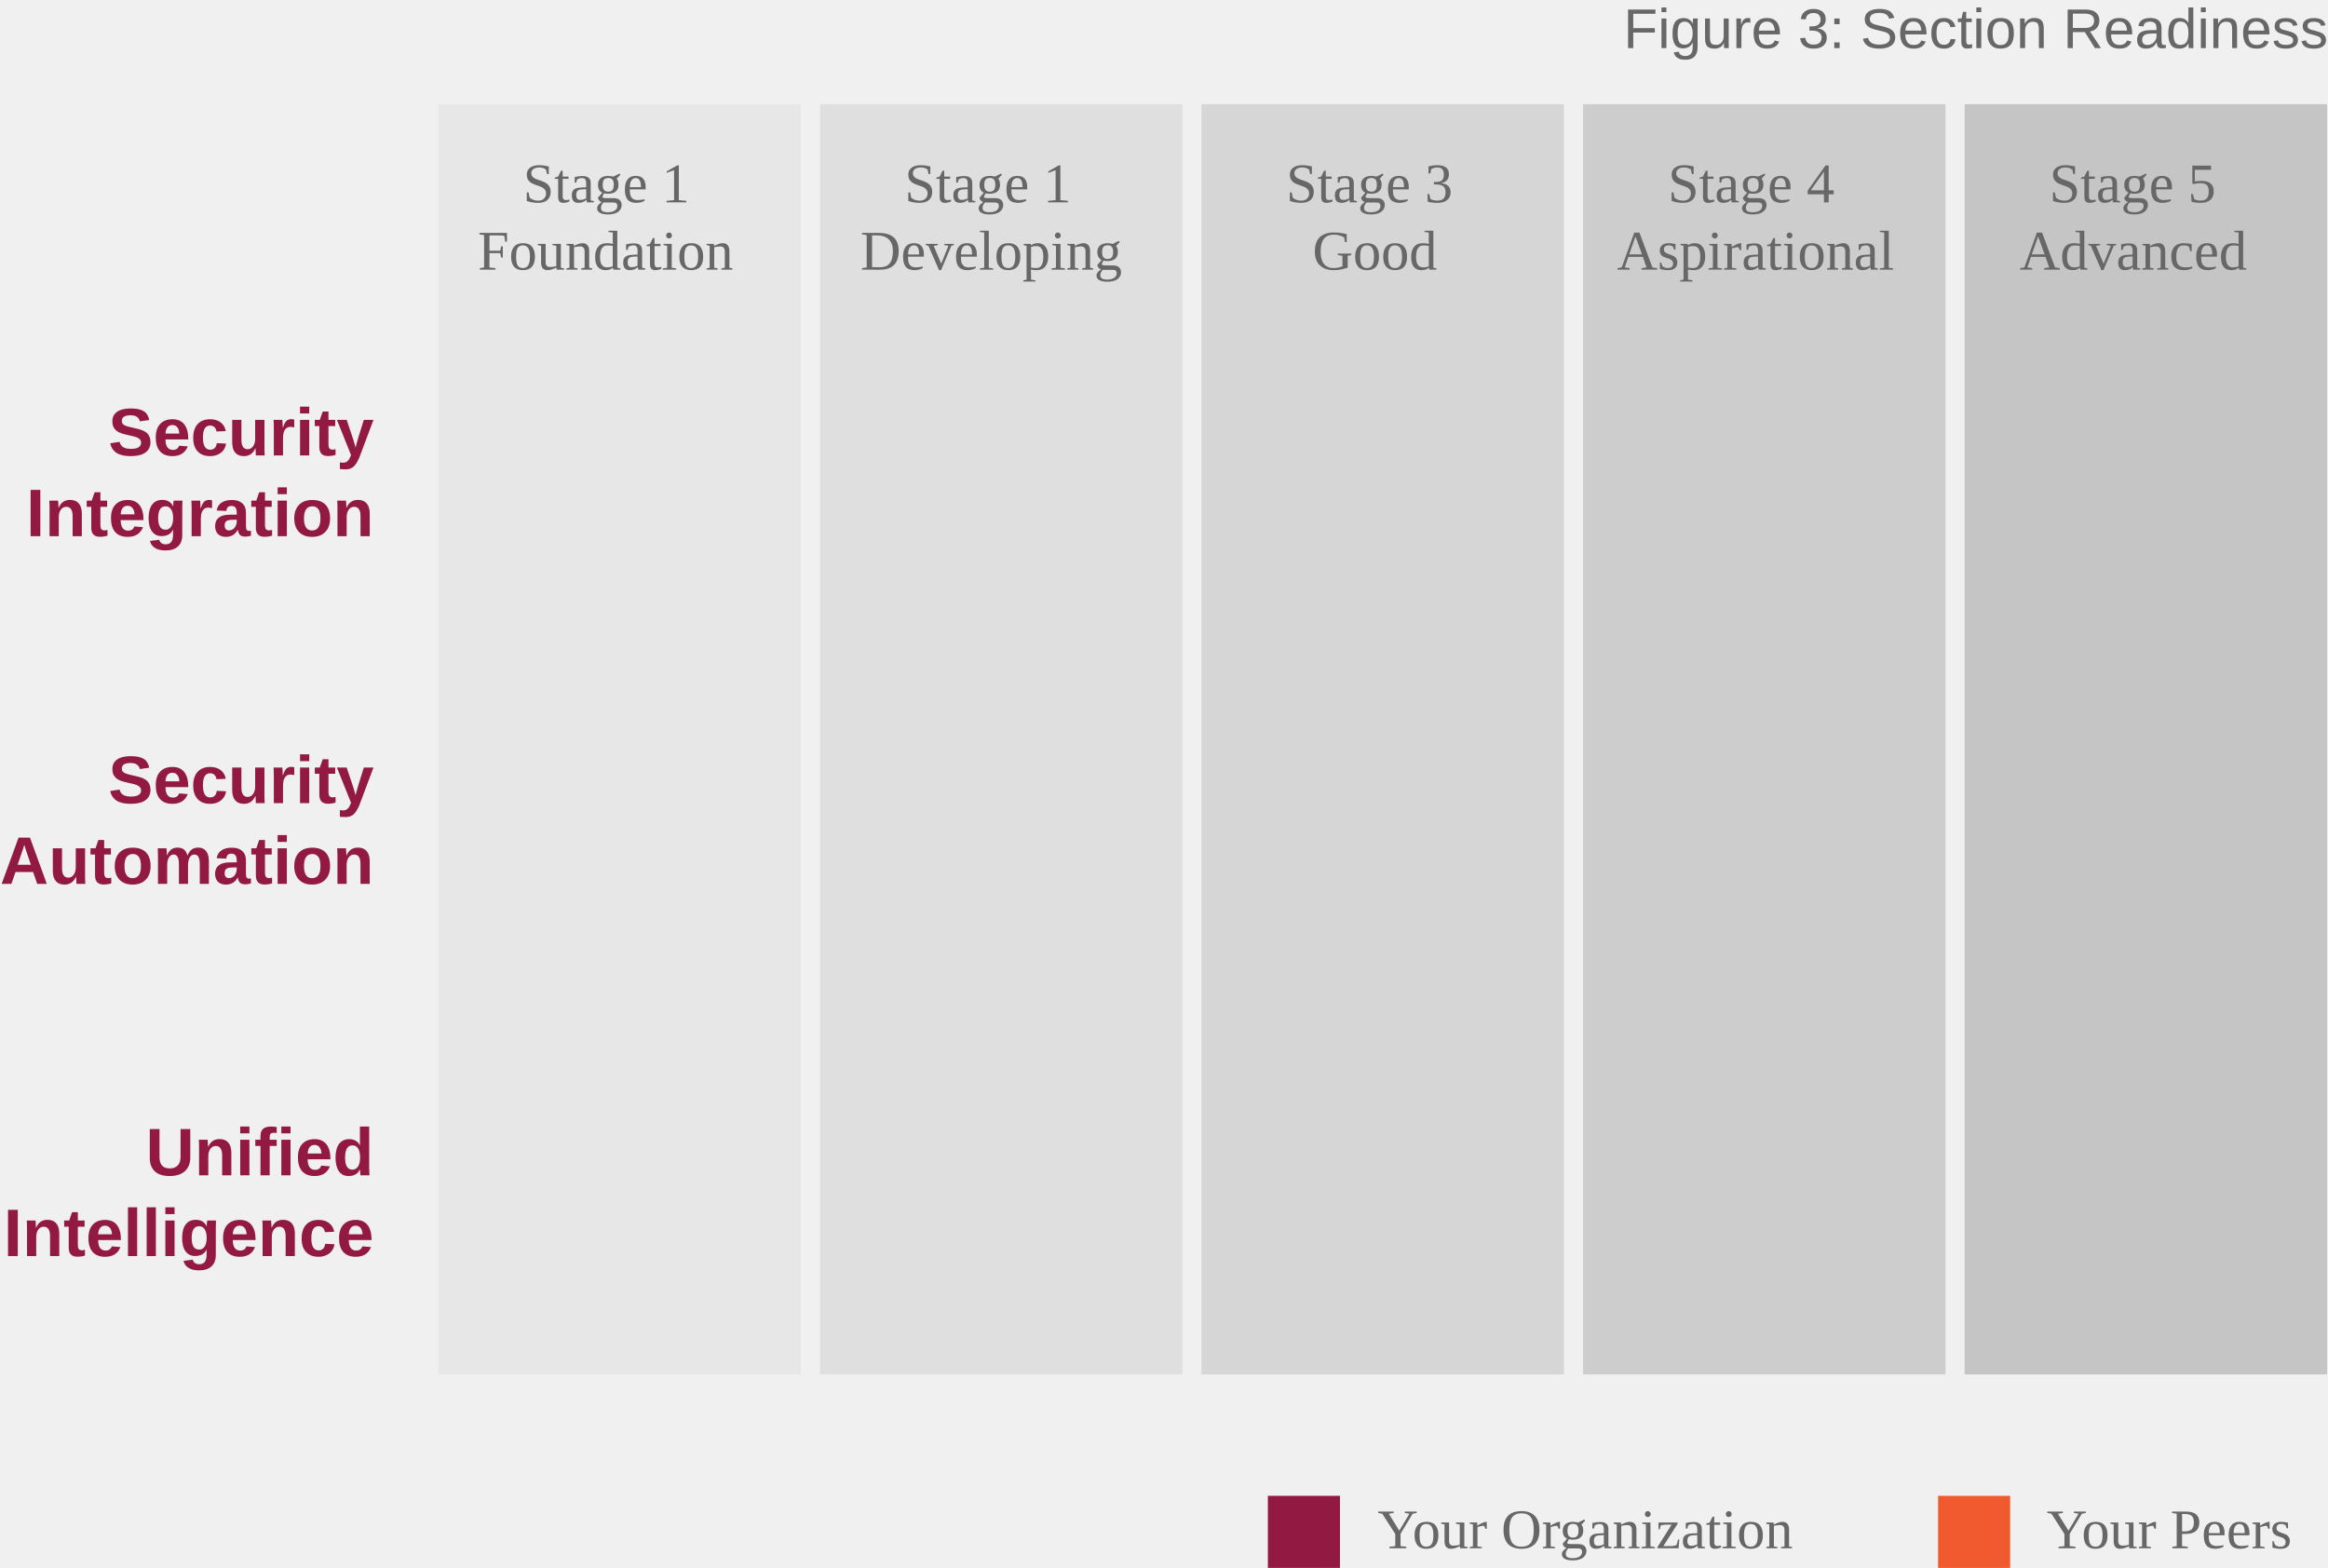
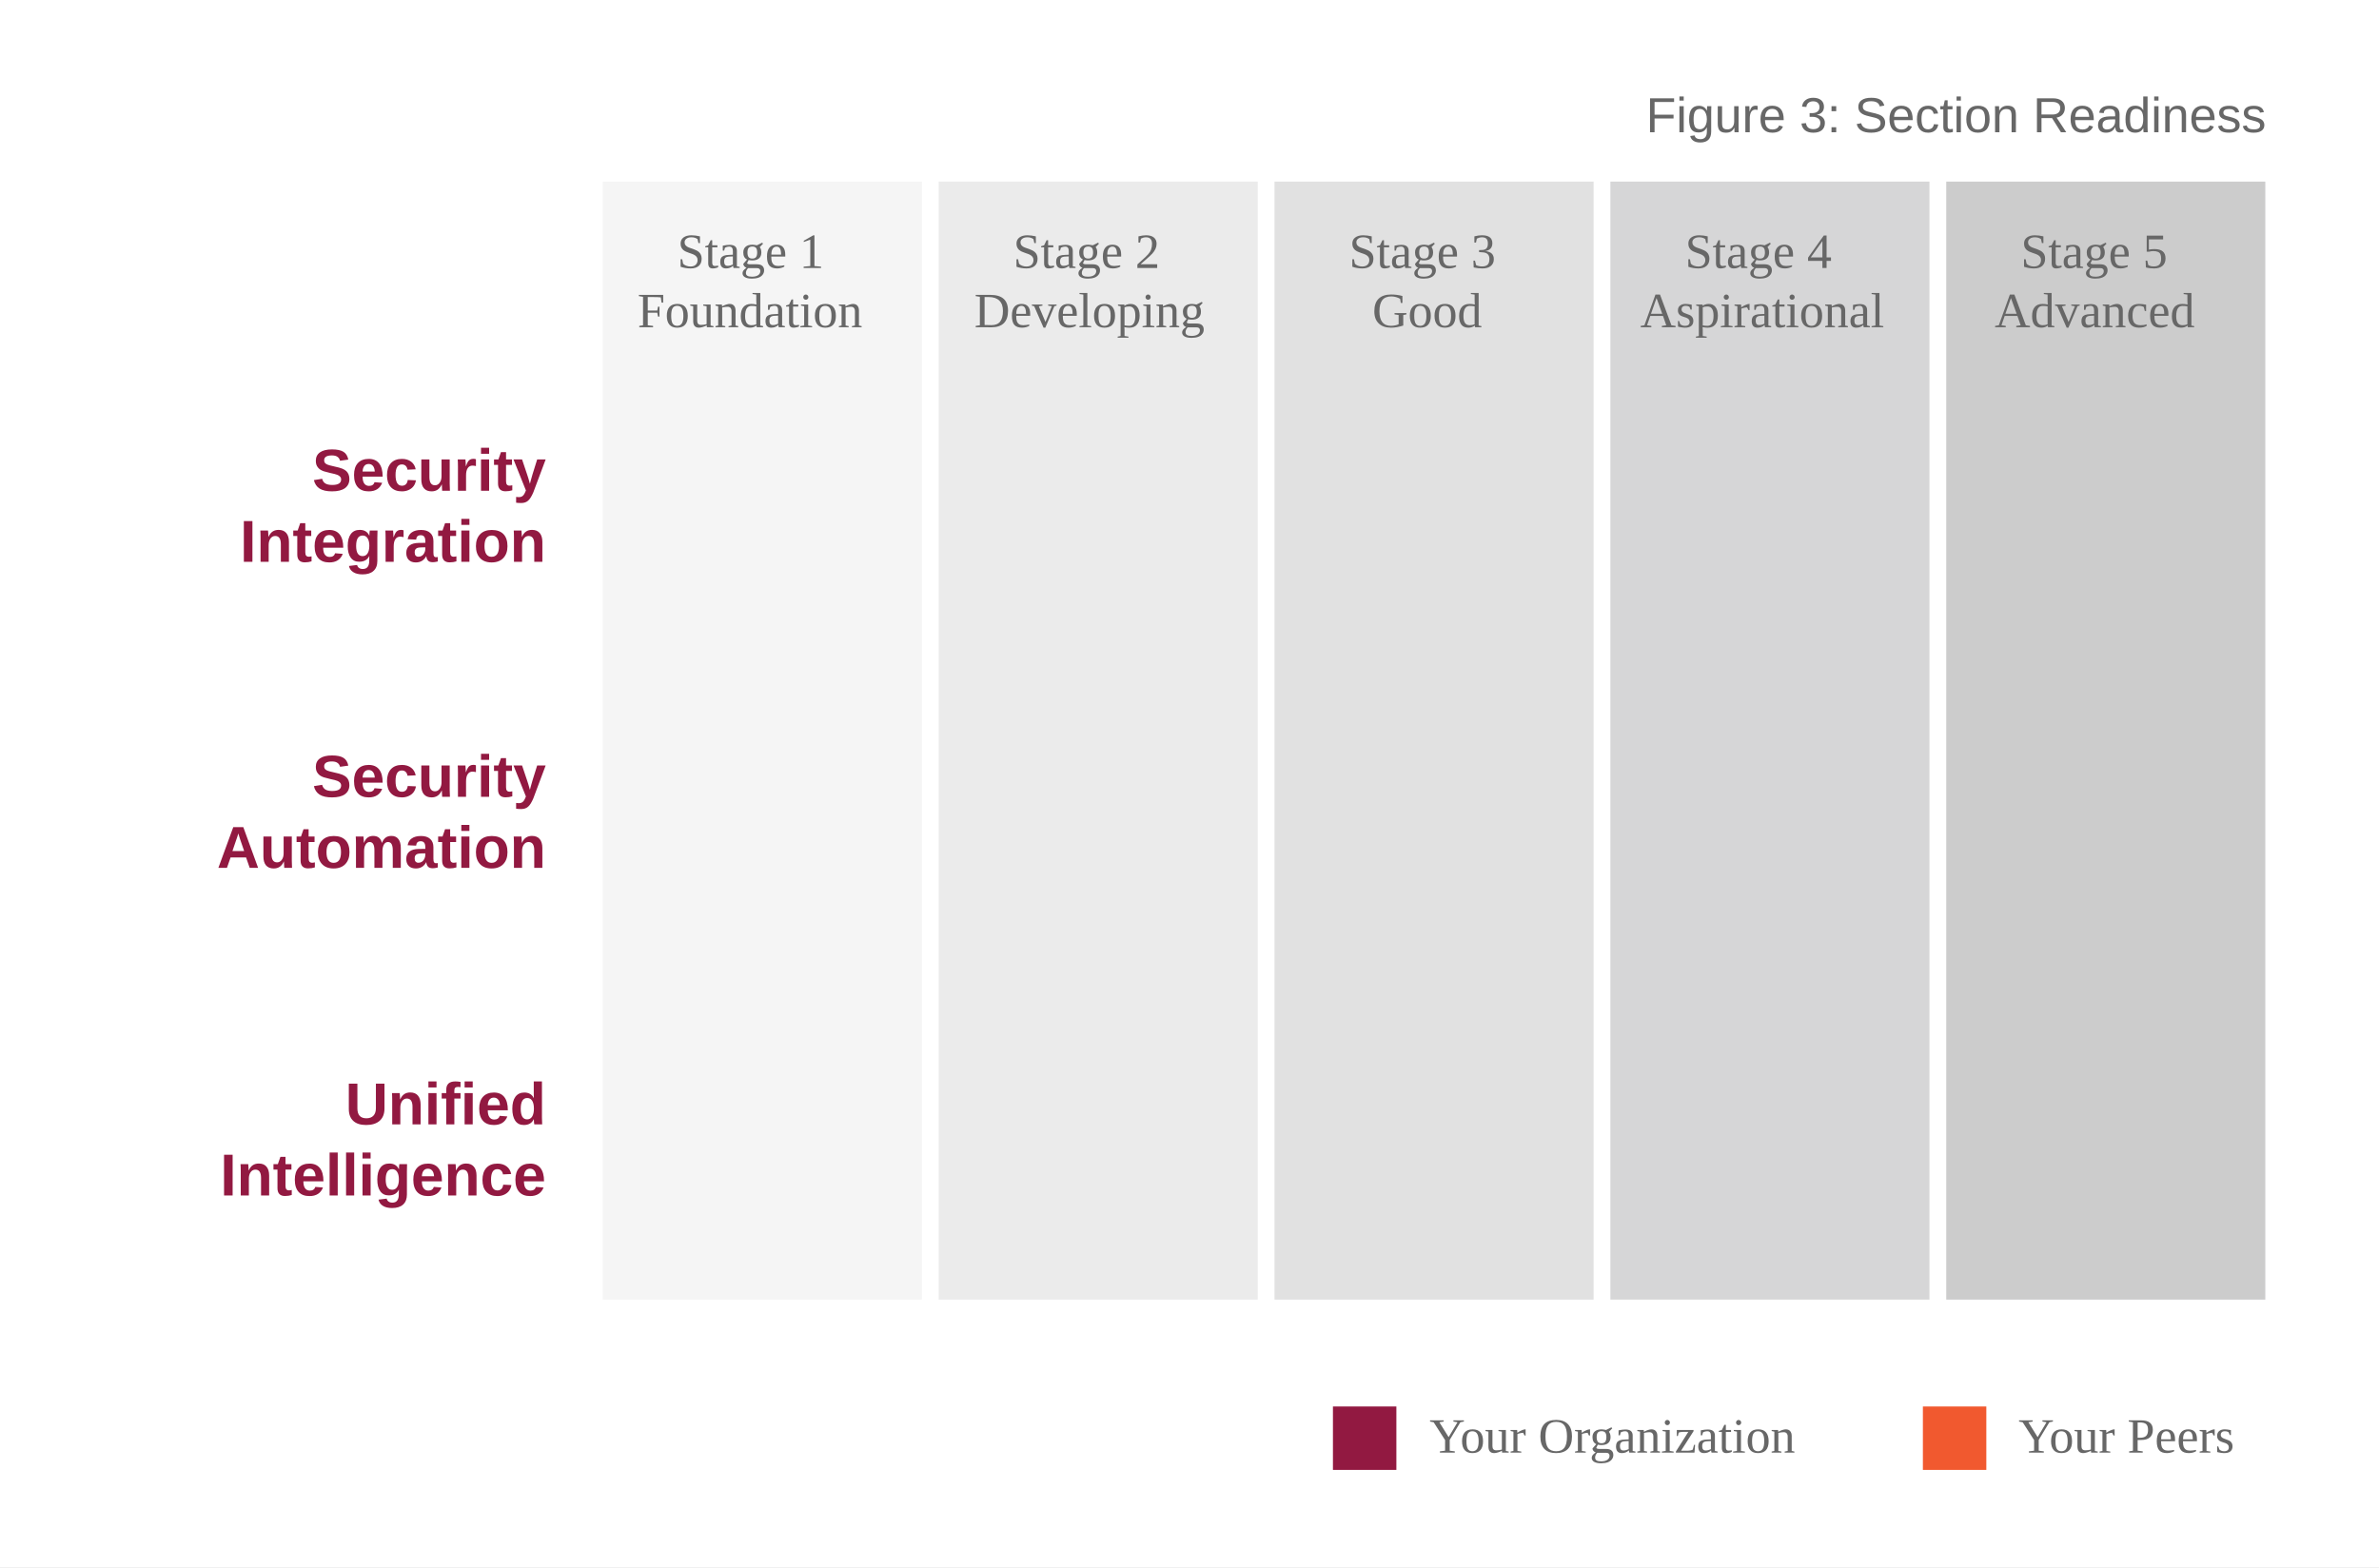
- <svg xmlns="http://www.w3.org/2000/svg" id="Layer_1" data-name="Layer 1" viewBox="0 0 415.08 279.58">
+ <svg xmlns="http://www.w3.org/2000/svg" id="Layer_1" data-name="Layer 1" viewBox="0 0 481.89 317.48">
  <defs>
-     <style>.cls-1,.cls-10{font-size:10px;fill:#676767;}.cls-1{font-family:ArialMT, Arial;}.cls-2{font-size:12px;font-family:Arial-BoldMT, Arial;font-weight:700;}.cls-2,.cls-8{fill:#921941;}.cls-3,.cls-4,.cls-5,.cls-6,.cls-7{fill:#99999a;}.cls-3{opacity:0.1;}.cls-4{opacity:0.2;}.cls-5{opacity:0.3;}.cls-6{opacity:0.4;}.cls-7{opacity:0.5;}.cls-9{fill:#f1592f;}.cls-10{font-family:HelveticaNeueLT-Roman, HelveticaNeue LT 55 Roman;}</style>
+     <style>.cls-1{fill:#fff;}.cls-11,.cls-2{font-size:10px;fill:#676767;}.cls-2{font-family:ArialMT, Arial;}.cls-3{font-size:12px;font-family:Arial-BoldMT, Arial;font-weight:700;}.cls-3,.cls-9{fill:#921941;}.cls-4,.cls-5,.cls-6,.cls-7,.cls-8{fill:#99999a;}.cls-4{opacity:0.1;}.cls-5{opacity:0.2;}.cls-6{opacity:0.3;}.cls-7{opacity:0.4;}.cls-8{opacity:0.5;}.cls-10{fill:#f1592f;}.cls-11{font-family:HelveticaNeueLT-Roman, HelveticaNeue LT 55 Roman;}</style>
  </defs>
-   <text class="cls-1" transform="translate(289.46 8.58)">Figure 3: Section Readiness</text>
-   <text class="cls-2" transform="translate(19.3 81.21)">Security<tspan x="-14.64" y="14.4">Integration</tspan>
+   <rect class="cls-1" width="481.89" height="317.48" />
+   <text class="cls-2" transform="translate(333.4 26.79)">Figure 3: Section Readiness</text>
+   <text class="cls-3" transform="translate(63.24 99.42)">Security<tspan x="-14.64" y="14.4">Integration</tspan>
  </text>
-   <text class="cls-2" transform="translate(19.3 143.21)">Security<tspan x="-19.3" y="14.4">Automation</tspan>
+   <text class="cls-3" transform="translate(63.24 161.42)">Security<tspan x="-19.3" y="14.4">Automation</tspan>
  </text>
-   <text class="cls-2" transform="translate(25.99 209.58)">Unified<tspan x="-25.35" y="14.4">Intelligence</tspan>
+   <text class="cls-3" transform="translate(69.94 227.79)">Unified<tspan x="-25.35" y="14.4">Intelligence</tspan>
  </text>
-   <rect class="cls-3" x="78.16" y="18.58" width="64.63" height="226.5" />
-   <rect class="cls-4" x="146.19" y="18.58" width="64.63" height="226.5" />
-   <rect class="cls-5" x="214.22" y="18.58" width="64.63" height="226.5" />
-   <rect class="cls-6" x="282.26" y="18.58" width="64.63" height="226.5" />
-   <rect class="cls-7" x="350.29" y="18.58" width="64.63" height="226.5" />
-   <rect class="cls-8" x="226.06" y="266.73" width="12.85" height="12.85" />
-   <rect class="cls-9" x="345.56" y="266.73" width="12.85" height="12.85" />
-   <text class="cls-10" transform="translate(93.25 36.08)">Stage 1<tspan x="-8.06" y="12">Foundation</tspan>
+   <rect class="cls-4" x="122.1" y="36.79" width="64.63" height="226.5" />
+   <rect class="cls-5" x="190.14" y="36.79" width="64.63" height="226.5" />
+   <rect class="cls-6" x="258.17" y="36.79" width="64.63" height="226.5" />
+   <rect class="cls-7" x="326.2" y="36.79" width="64.63" height="226.5" />
+   <rect class="cls-8" x="394.23" y="36.79" width="64.63" height="226.5" />
+   <rect class="cls-9" x="270" y="284.94" width="12.85" height="12.85" />
+   <rect class="cls-10" x="389.5" y="284.94" width="12.85" height="12.85" />
+   <text class="cls-11" transform="translate(137.19 54.29)">Stage 1<tspan x="-8.06" y="12">Foundation</tspan>
  </text>
-   <text class="cls-10" transform="translate(161.28 36.08)">Stage 1<tspan x="-7.87" y="12">Developing</tspan>
+   <text class="cls-11" transform="translate(205.23 54.29)">Stage 2<tspan x="-7.87" y="12">Developing</tspan>
  </text>
-   <text class="cls-10" transform="translate(229.31 36.08)">Stage 3<tspan x="4.72" y="12">Good</tspan>
+   <text class="cls-11" transform="translate(273.26 54.29)">Stage 3<tspan x="4.72" y="12">Good</tspan>
  </text>
-   <text class="cls-10" transform="translate(245.62 276.08)">Your Organization</text>
-   <text class="cls-10" transform="translate(364.93 276.08)">Your Peers</text>
-   <text class="cls-10" transform="translate(297.38 36.08)">Stage 4<tspan x="-9.07" y="12">Aspirational</tspan>
+   <text class="cls-11" transform="translate(289.56 294.29)">Your Organization</text>
+   <text class="cls-11" transform="translate(408.87 294.29)">Your Peers</text>
+   <text class="cls-11" transform="translate(341.32 54.29)">Stage 4<tspan x="-9.07" y="12">Aspirational</tspan>
  </text>
-   <text class="cls-10" transform="translate(365.38 36.08)">Stage 5<tspan x="-5.28" y="12">Advanced</tspan>
+   <text class="cls-11" transform="translate(409.32 54.29)">Stage 5<tspan x="-5.28" y="12">Advanced</tspan>
  </text>
</svg>
